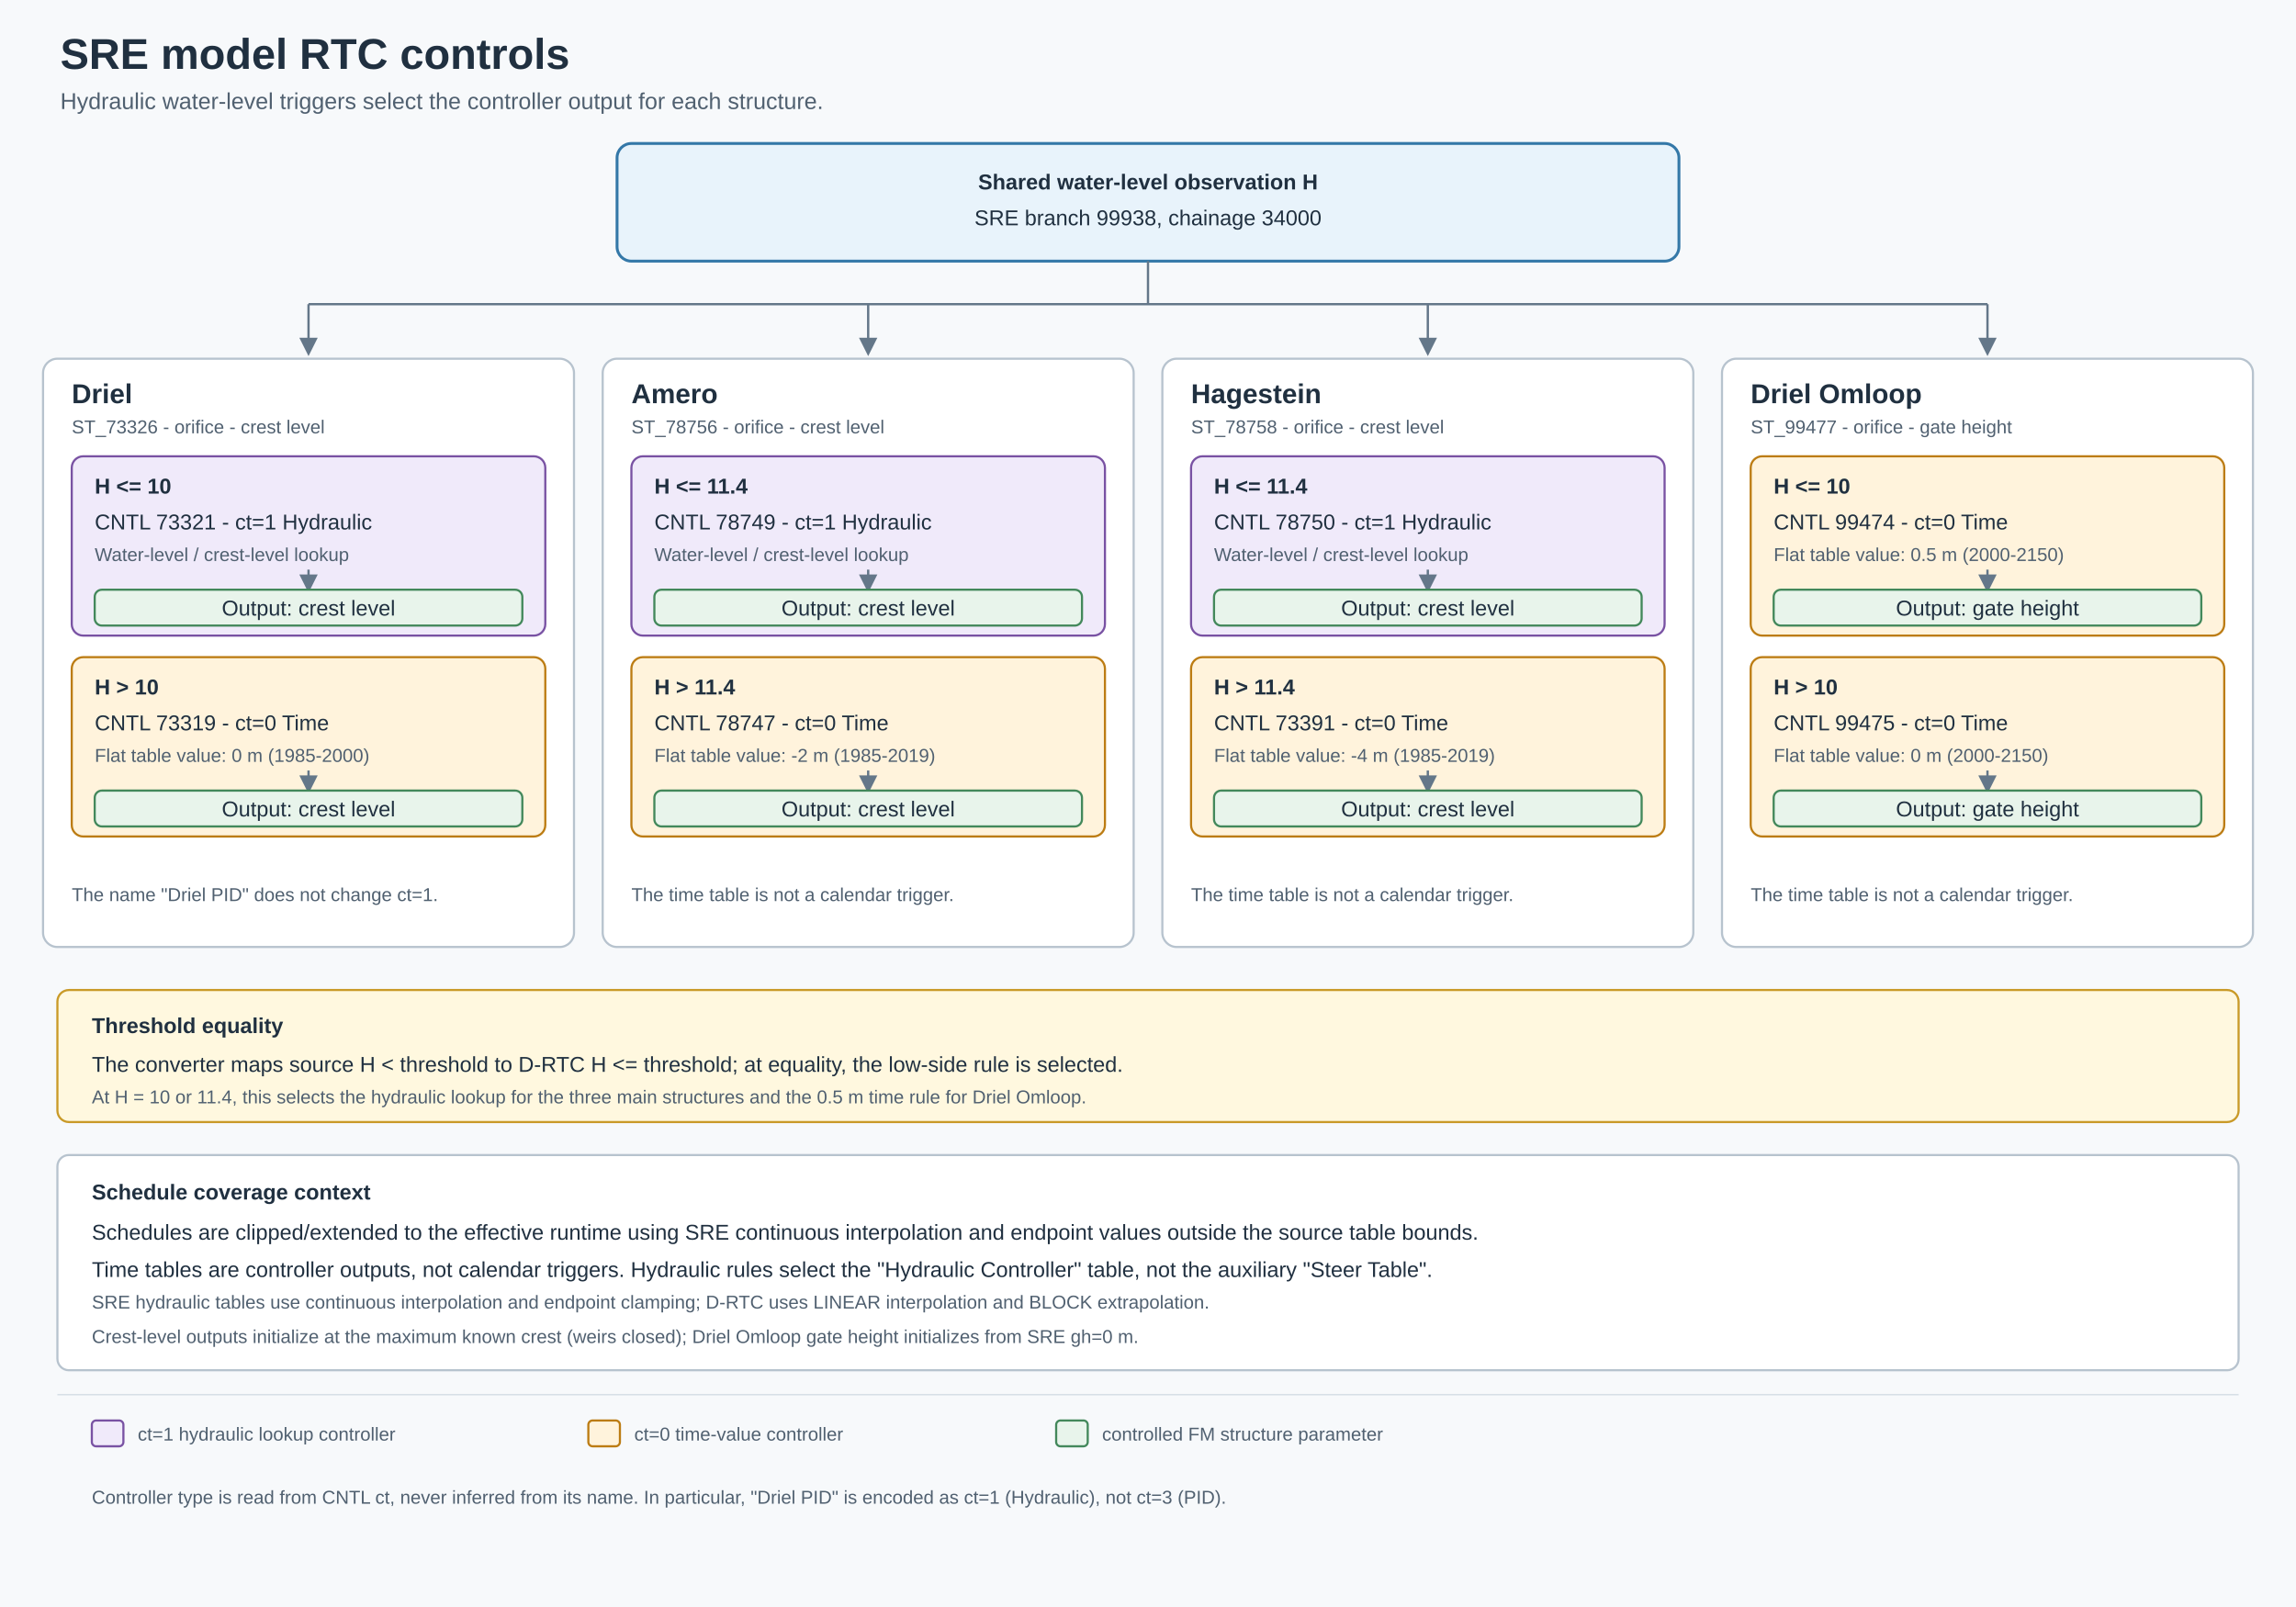
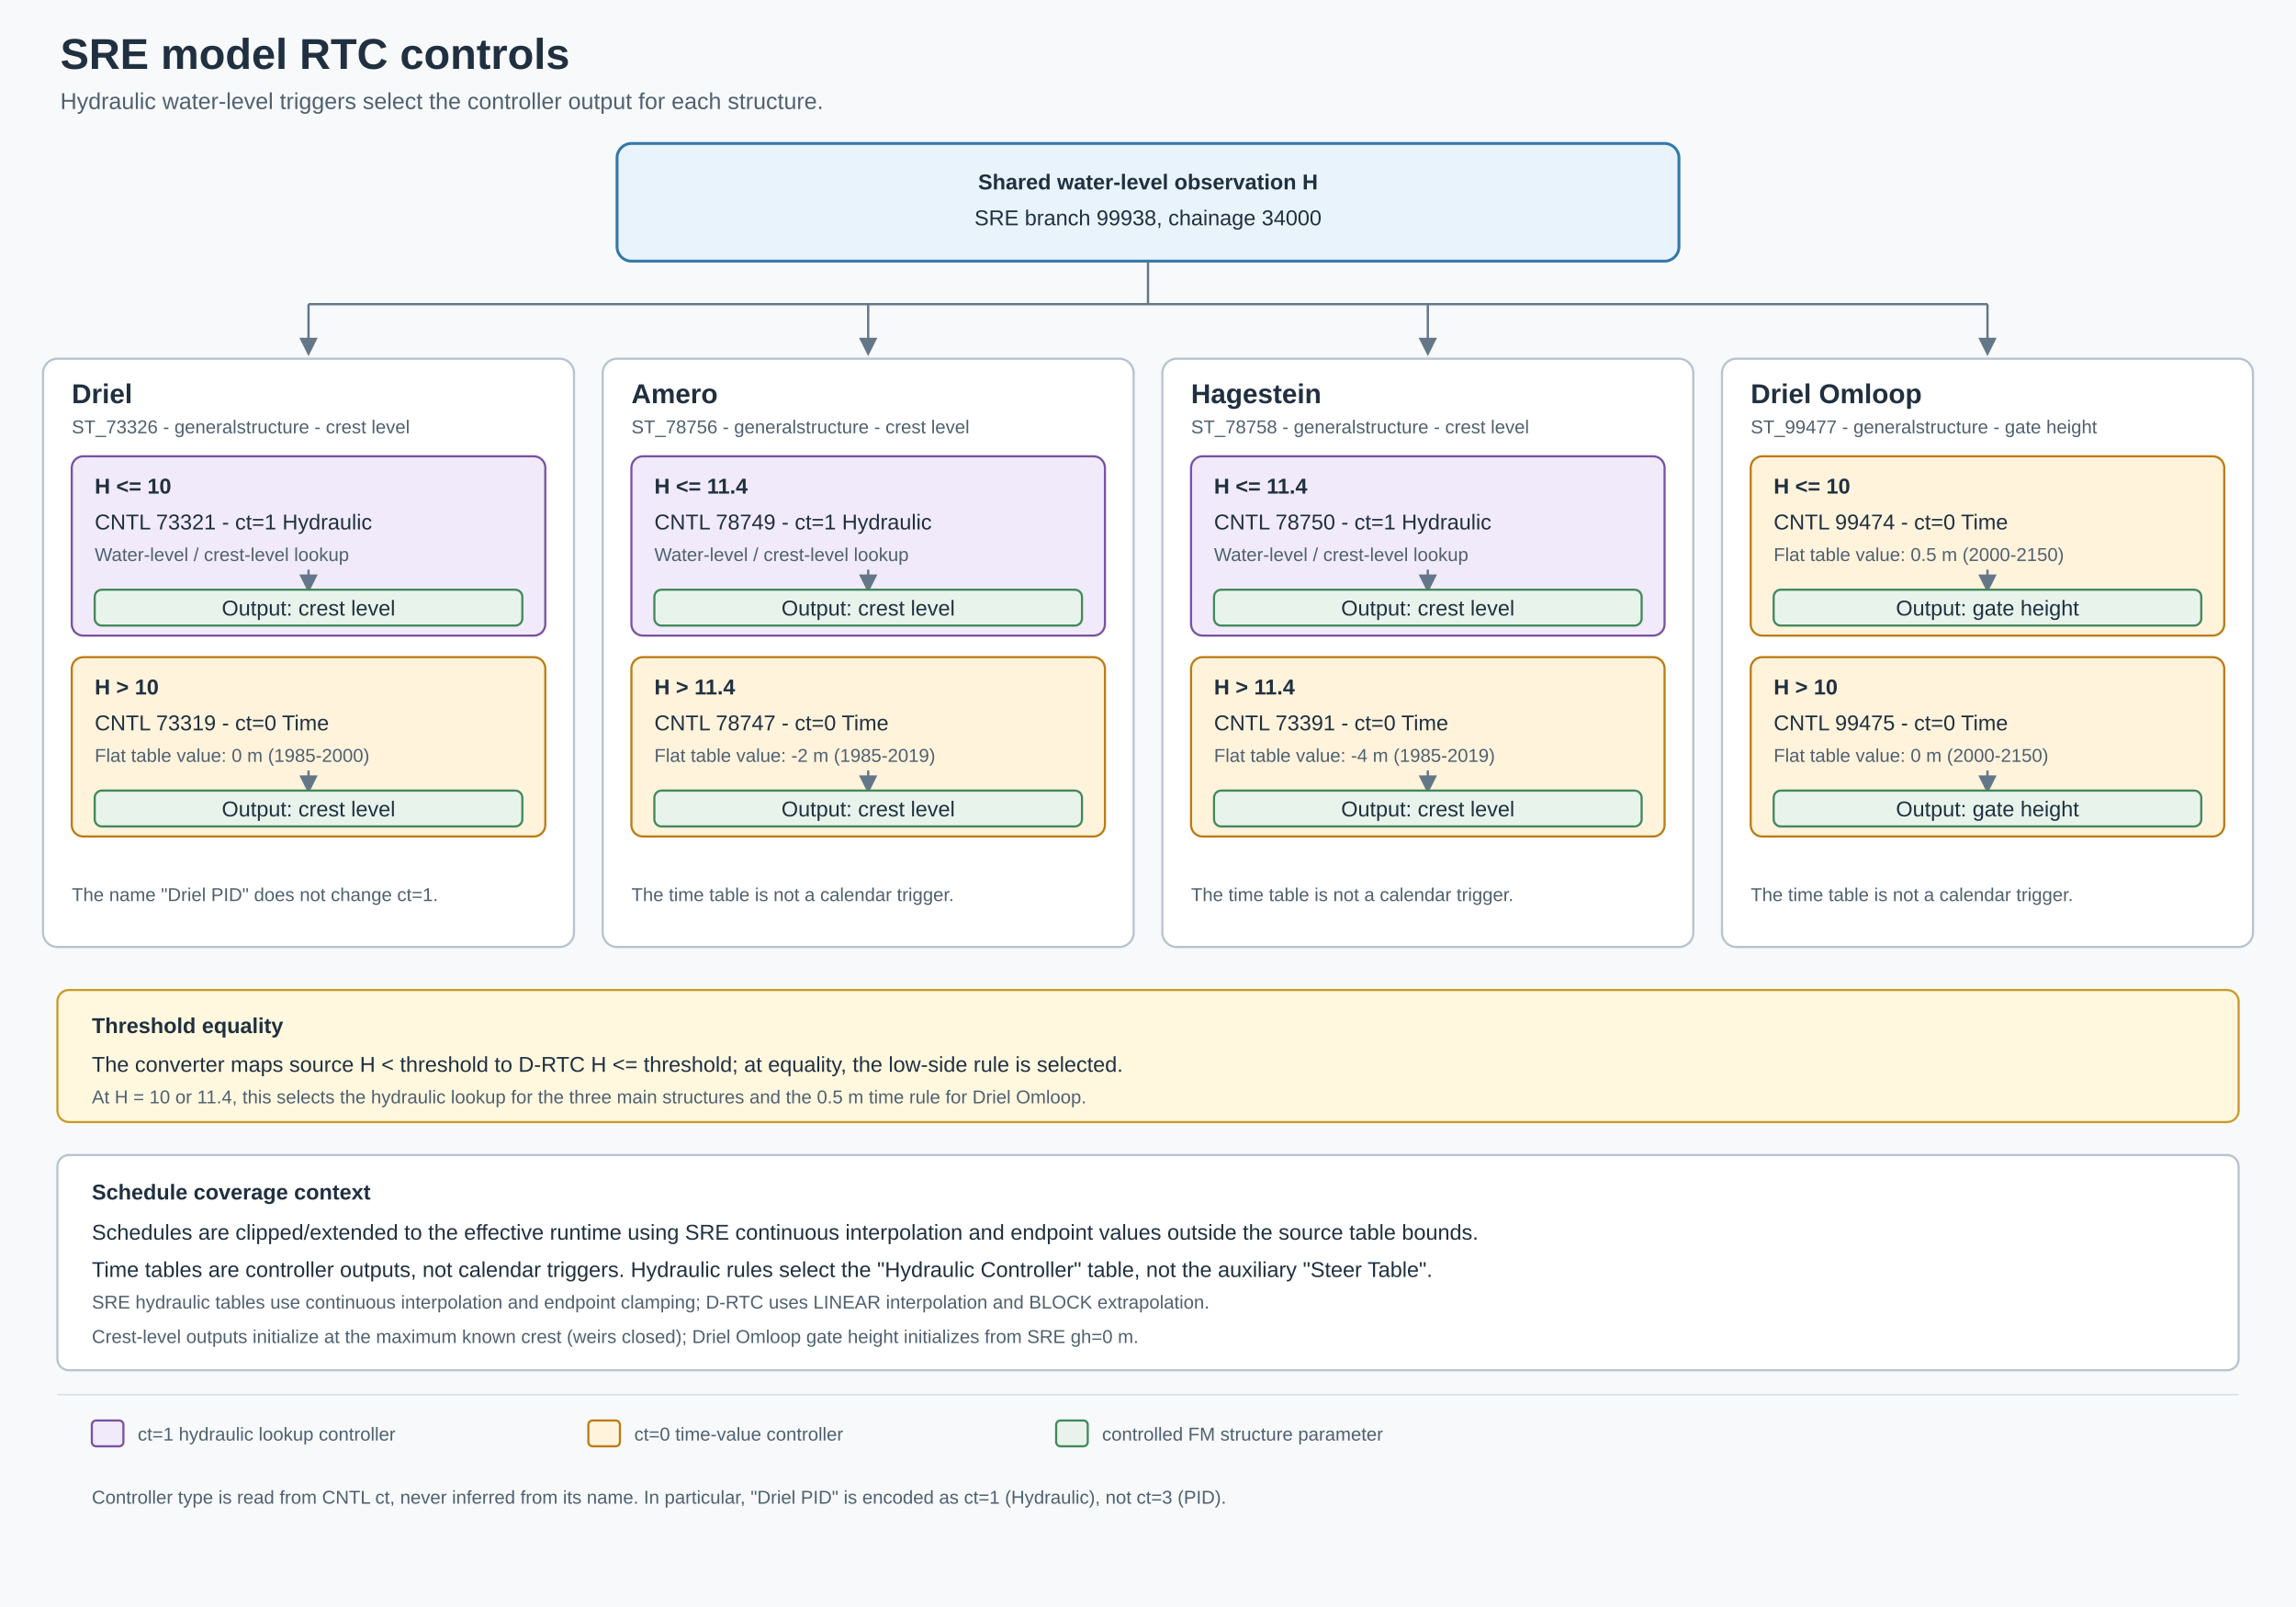
<svg xmlns="http://www.w3.org/2000/svg" viewBox="0 0 1600 1120" style="width: 100%; height: auto" role="img" aria-labelledby="title description">
  <defs>
    <style>
      text { font-family: Arial, Helvetica, sans-serif; fill: #203040; }
      .title { font-size: 30px; font-weight: 700; }
      .subtitle { font-size: 16px; fill: #506070; }
      .card-title { font-size: 19px; font-weight: 700; }
      .small { font-size: 13px; fill: #506070; }
      .body { font-size: 15px; }
      .body-bold { font-size: 15px; font-weight: 700; }
      .observation { fill: #e8f3fb; stroke: #3478a8; stroke-width: 2; }
      .card { fill: #ffffff; stroke: #b7c3ce; stroke-width: 1.5; }
      .hydraulic { fill: #f0eafa; stroke: #7952a3; stroke-width: 1.5; }
      .time { fill: #fff3dc; stroke: #bc7c13; stroke-width: 1.5; }
      .output { fill: #e8f4eb; stroke: #43885b; stroke-width: 1.5; }
      .callout { fill: #fff8df; stroke: #c99a28; stroke-width: 1.5; }
      .line { fill: none; stroke: #647789; stroke-width: 1.6; }
      .arrow { fill: none; stroke: #647789; stroke-width: 1.6; marker-end: url(#arrowhead); }
      .divider { stroke: #d7dfe6; stroke-width: 1; }
    </style>
    <marker id="arrowhead" markerWidth="8" markerHeight="8" refX="6" refY="4" orient="auto">
      <path d="M0,0 L8,4 L0,8 z" fill="#647789" />
    </marker>
  </defs>
  <rect x="0" y="0" width="1600" height="1120" fill="#f7f9fb" />
  <text class="title" x="42" y="48">SRE model RTC controls</text>
  <text class="subtitle" x="42" y="76">Hydraulic water-level triggers select the controller output for each structure.</text>
  <rect class="observation" x="430" y="100" width="740" height="82" rx="10" />
  <text class="body-bold" x="800" y="132" text-anchor="middle">Shared water-level observation H</text>
  <text class="body" x="800" y="157" text-anchor="middle">SRE branch 99938, chainage 34000</text>
  <path class="line" d="M800 182 V212" />
  <path class="line" d="M215 212 H1385" />
  <path class="arrow" d="M215 212 V245" />
  <path class="arrow" d="M605 212 V245" />
  <path class="arrow" d="M995 212 V245" />
  <path class="arrow" d="M1385 212 V245" />
  <g>
    <rect class="card" x="30" y="250" width="370" height="410" rx="10" />
    <text class="card-title" x="50" y="281">Driel</text>
-     <text class="small" x="50" y="302">ST_73326 - orifice - crest level</text>
+     <text class="small" x="50" y="302">ST_73326 - generalstructure - crest level</text>
    <rect class="hydraulic" x="50" y="318" width="330" height="125" rx="8" />
    <text class="body-bold" x="66" y="344">H &lt;= 10</text>
    <text class="body" x="66" y="369">CNTL 73321 - ct=1 Hydraulic</text>
    <text class="small" x="66" y="391">Water-level / crest-level lookup</text>
    <path class="arrow" d="M215 397 V410" />
    <rect class="output" x="66" y="411" width="298" height="25" rx="5" />
    <text class="body" x="215" y="429" text-anchor="middle">Output: crest level</text>
    <rect class="time" x="50" y="458" width="330" height="125" rx="8" />
    <text class="body-bold" x="66" y="484">H &gt; 10</text>
    <text class="body" x="66" y="509">CNTL 73319 - ct=0 Time</text>
    <text class="small" x="66" y="531">Flat table value: 0 m (1985-2000)</text>
    <path class="arrow" d="M215 537 V550" />
    <rect class="output" x="66" y="551" width="298" height="25" rx="5" />
    <text class="body" x="215" y="569" text-anchor="middle">Output: crest level</text>
    <text class="small" x="50" y="628">The name "Driel PID" does not change ct=1.</text>
  </g>
  <g>
    <rect class="card" x="420" y="250" width="370" height="410" rx="10" />
    <text class="card-title" x="440" y="281">Amero</text>
-     <text class="small" x="440" y="302">ST_78756 - orifice - crest level</text>
+     <text class="small" x="440" y="302">ST_78756 - generalstructure - crest level</text>
    <rect class="hydraulic" x="440" y="318" width="330" height="125" rx="8" />
    <text class="body-bold" x="456" y="344">H &lt;= 11.4</text>
    <text class="body" x="456" y="369">CNTL 78749 - ct=1 Hydraulic</text>
    <text class="small" x="456" y="391">Water-level / crest-level lookup</text>
    <path class="arrow" d="M605 397 V410" />
    <rect class="output" x="456" y="411" width="298" height="25" rx="5" />
    <text class="body" x="605" y="429" text-anchor="middle">Output: crest level</text>
    <rect class="time" x="440" y="458" width="330" height="125" rx="8" />
    <text class="body-bold" x="456" y="484">H &gt; 11.4</text>
    <text class="body" x="456" y="509">CNTL 78747 - ct=0 Time</text>
    <text class="small" x="456" y="531">Flat table value: -2 m (1985-2019)</text>
    <path class="arrow" d="M605 537 V550" />
    <rect class="output" x="456" y="551" width="298" height="25" rx="5" />
    <text class="body" x="605" y="569" text-anchor="middle">Output: crest level</text>
    <text class="small" x="440" y="628">The time table is not a calendar trigger.</text>
  </g>
  <g>
    <rect class="card" x="810" y="250" width="370" height="410" rx="10" />
    <text class="card-title" x="830" y="281">Hagestein</text>
-     <text class="small" x="830" y="302">ST_78758 - orifice - crest level</text>
+     <text class="small" x="830" y="302">ST_78758 - generalstructure - crest level</text>
    <rect class="hydraulic" x="830" y="318" width="330" height="125" rx="8" />
    <text class="body-bold" x="846" y="344">H &lt;= 11.4</text>
    <text class="body" x="846" y="369">CNTL 78750 - ct=1 Hydraulic</text>
    <text class="small" x="846" y="391">Water-level / crest-level lookup</text>
    <path class="arrow" d="M995 397 V410" />
    <rect class="output" x="846" y="411" width="298" height="25" rx="5" />
    <text class="body" x="995" y="429" text-anchor="middle">Output: crest level</text>
    <rect class="time" x="830" y="458" width="330" height="125" rx="8" />
    <text class="body-bold" x="846" y="484">H &gt; 11.4</text>
    <text class="body" x="846" y="509">CNTL 73391 - ct=0 Time</text>
    <text class="small" x="846" y="531">Flat table value: -4 m (1985-2019)</text>
    <path class="arrow" d="M995 537 V550" />
    <rect class="output" x="846" y="551" width="298" height="25" rx="5" />
    <text class="body" x="995" y="569" text-anchor="middle">Output: crest level</text>
    <text class="small" x="830" y="628">The time table is not a calendar trigger.</text>
  </g>
  <g>
    <rect class="card" x="1200" y="250" width="370" height="410" rx="10" />
    <text class="card-title" x="1220" y="281">Driel Omloop</text>
-     <text class="small" x="1220" y="302">ST_99477 - orifice - gate height</text>
+     <text class="small" x="1220" y="302">ST_99477 - generalstructure - gate height</text>
    <rect class="time" x="1220" y="318" width="330" height="125" rx="8" />
    <text class="body-bold" x="1236" y="344">H &lt;= 10</text>
    <text class="body" x="1236" y="369">CNTL 99474 - ct=0 Time</text>
    <text class="small" x="1236" y="391">Flat table value: 0.5 m (2000-2150)</text>
    <path class="arrow" d="M1385 397 V410" />
    <rect class="output" x="1236" y="411" width="298" height="25" rx="5" />
    <text class="body" x="1385" y="429" text-anchor="middle">Output: gate height</text>
    <rect class="time" x="1220" y="458" width="330" height="125" rx="8" />
    <text class="body-bold" x="1236" y="484">H &gt; 10</text>
    <text class="body" x="1236" y="509">CNTL 99475 - ct=0 Time</text>
    <text class="small" x="1236" y="531">Flat table value: 0 m (2000-2150)</text>
    <path class="arrow" d="M1385 537 V550" />
    <rect class="output" x="1236" y="551" width="298" height="25" rx="5" />
    <text class="body" x="1385" y="569" text-anchor="middle">Output: gate height</text>
    <text class="small" x="1220" y="628">The time table is not a calendar trigger.</text>
  </g>
  <rect class="callout" x="40" y="690" width="1520" height="92" rx="8" />
  <text class="body-bold" x="64" y="720">Threshold equality</text>
  <text class="body" x="64" y="747">The converter maps source H &lt; threshold to D-RTC H &lt;= threshold; at equality, the low-side rule is selected.</text>
  <text class="small" x="64" y="769">At H = 10 or 11.4, this selects the hydraulic lookup for the three main structures and the 0.5 m time rule for Driel Omloop.</text>
  <rect class="card" x="40" y="805" width="1520" height="150" rx="8" />
  <text class="body-bold" x="64" y="836">Schedule coverage context</text>
  <text class="body" x="64" y="864">Schedules are clipped/extended to the effective runtime using SRE continuous interpolation and endpoint values outside the source table bounds.</text>
  <text class="body" x="64" y="890">Time tables are controller outputs, not calendar triggers. Hydraulic rules select the "Hydraulic Controller" table, not the auxiliary "Steer Table".</text>
  <text class="small" x="64" y="912">SRE hydraulic tables use continuous interpolation and endpoint clamping; D-RTC uses LINEAR interpolation and BLOCK extrapolation.</text>
  <text class="small" x="64" y="936">Crest-level outputs initialize at the maximum known crest (weirs closed); Driel Omloop gate height initializes from SRE gh=0 m.</text>
  <line class="divider" x1="40" y1="972" x2="1560" y2="972" />
  <rect class="hydraulic" x="64" y="990" width="22" height="18" rx="3" />
  <text class="small" x="96" y="1004">ct=1 hydraulic lookup controller</text>
  <rect class="time" x="410" y="990" width="22" height="18" rx="3" />
  <text class="small" x="442" y="1004">ct=0 time-value controller</text>
  <rect class="output" x="736" y="990" width="22" height="18" rx="3" />
  <text class="small" x="768" y="1004">controlled FM structure parameter</text>
  <text class="small" x="64" y="1048">Controller type is read from CNTL ct, never inferred from its name. In particular, "Driel PID" is encoded as ct=1 (Hydraulic), not ct=3 (PID).</text>
</svg>
